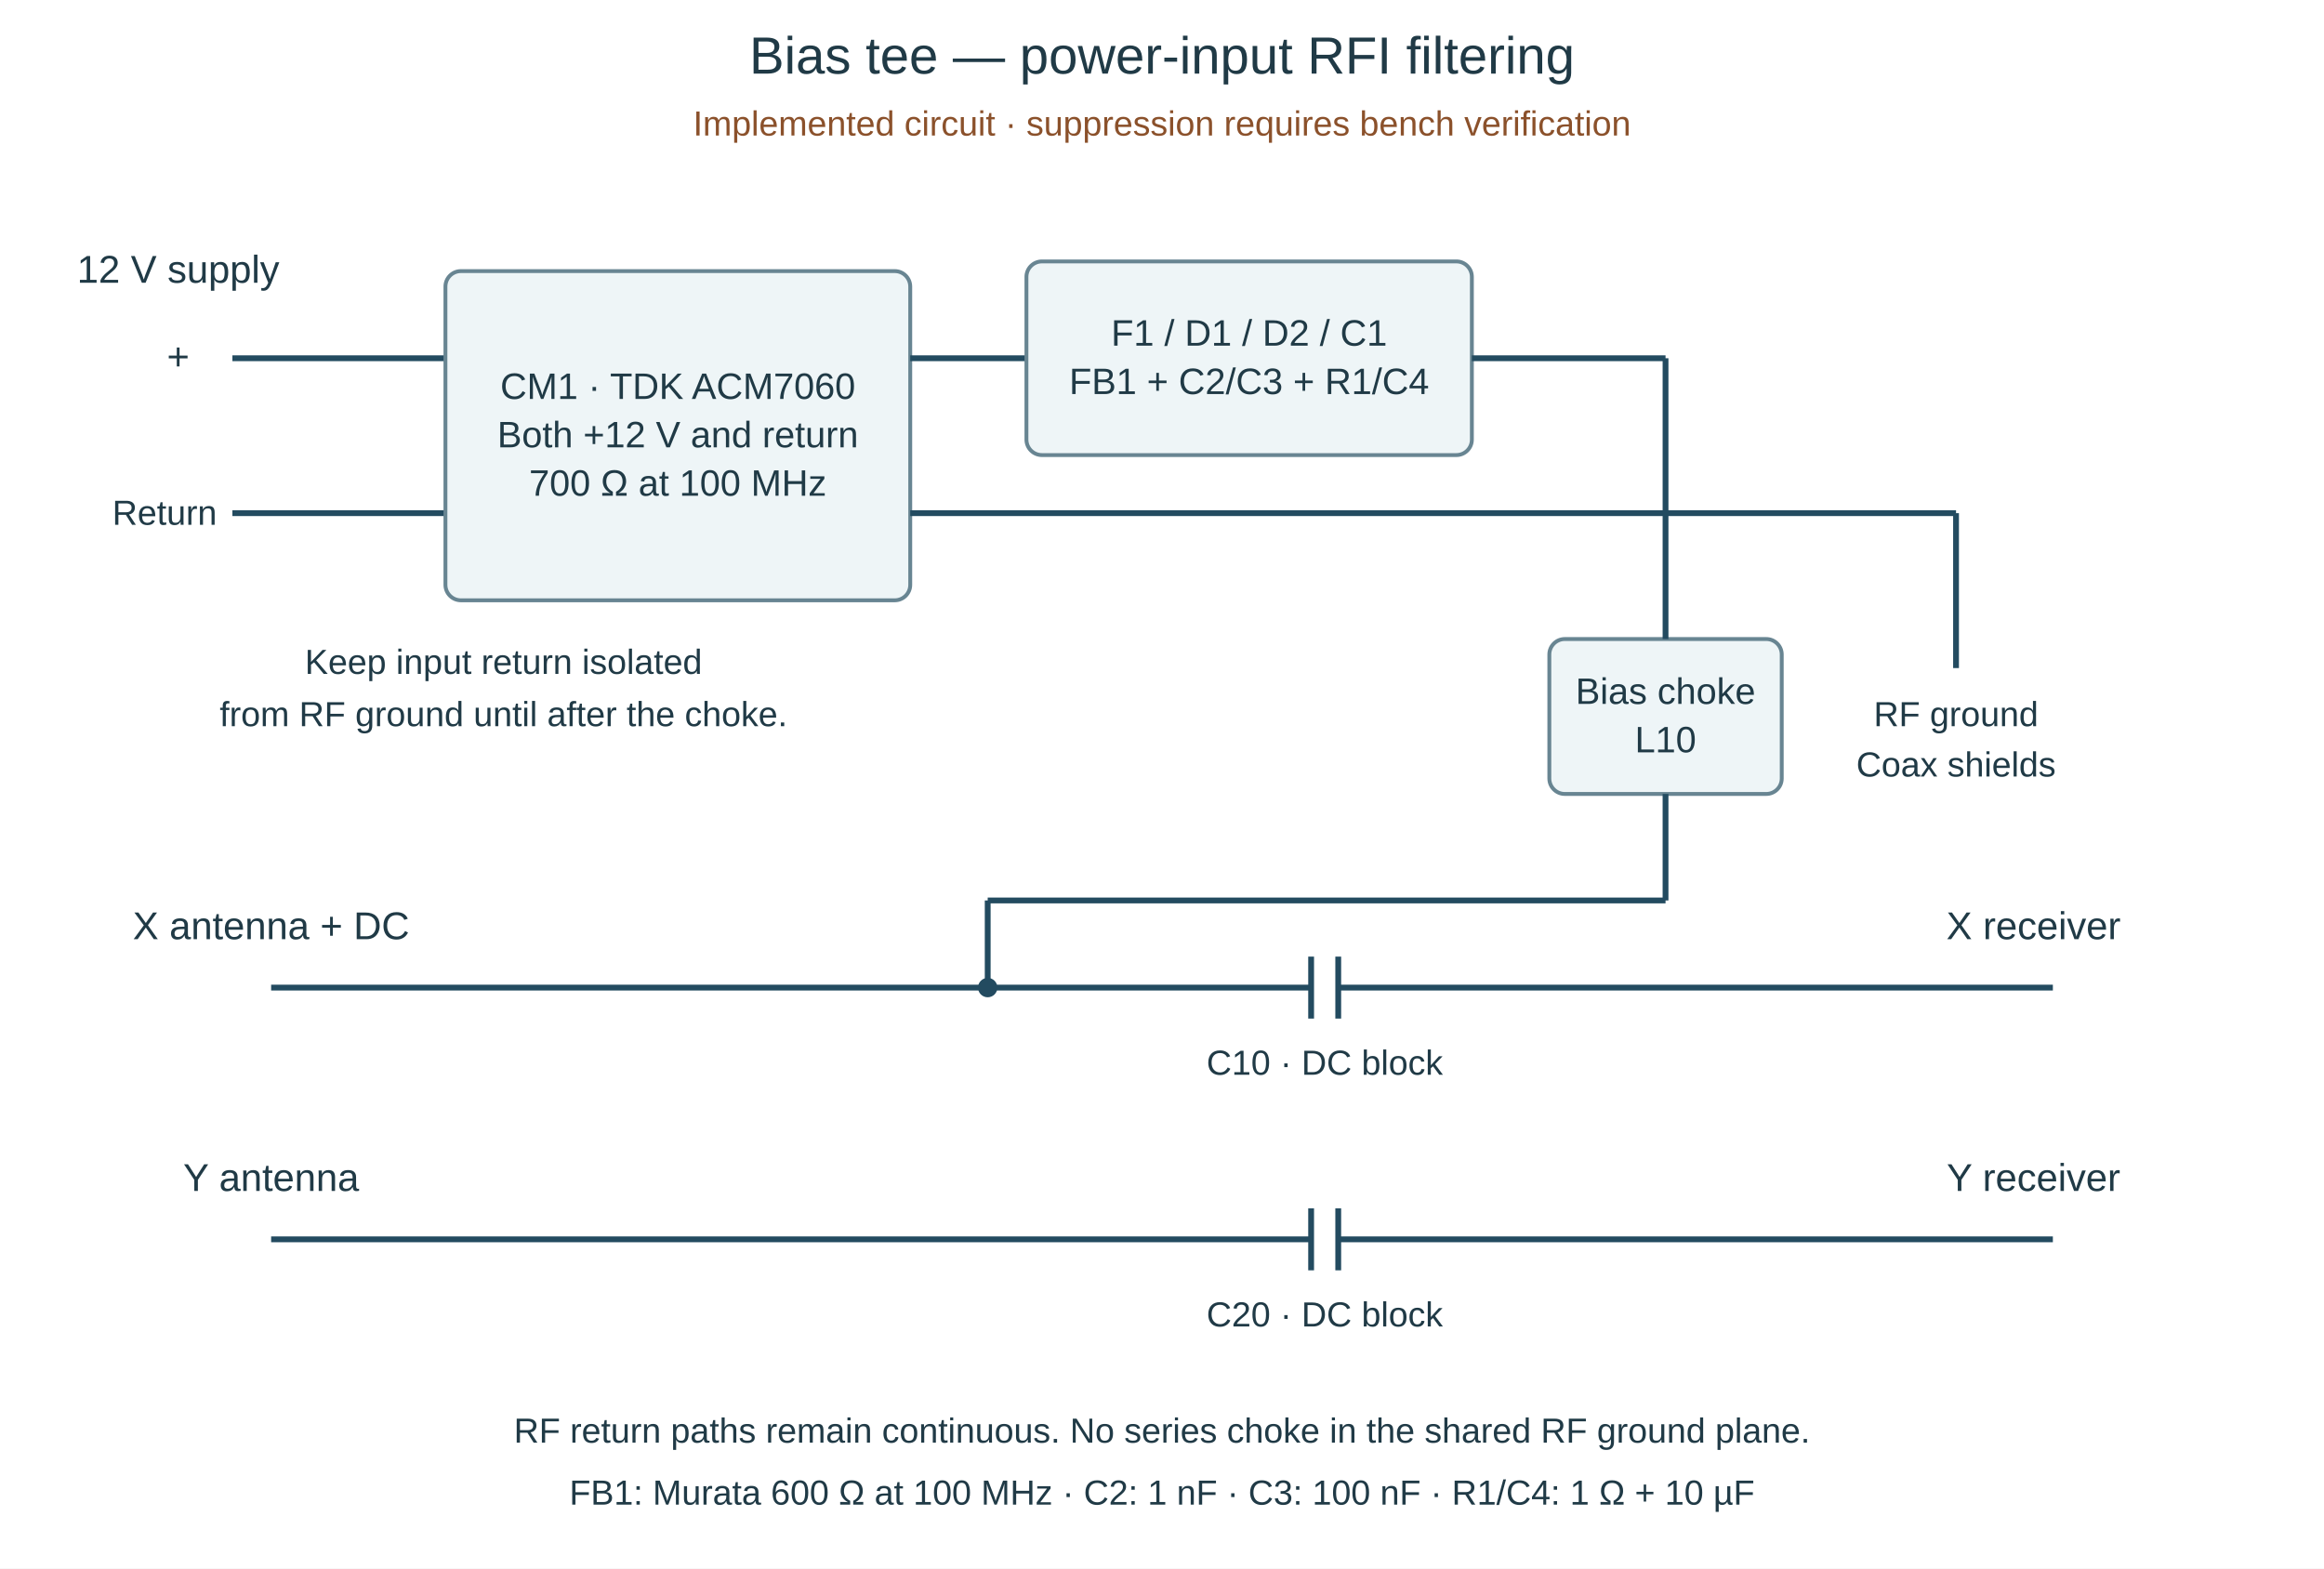
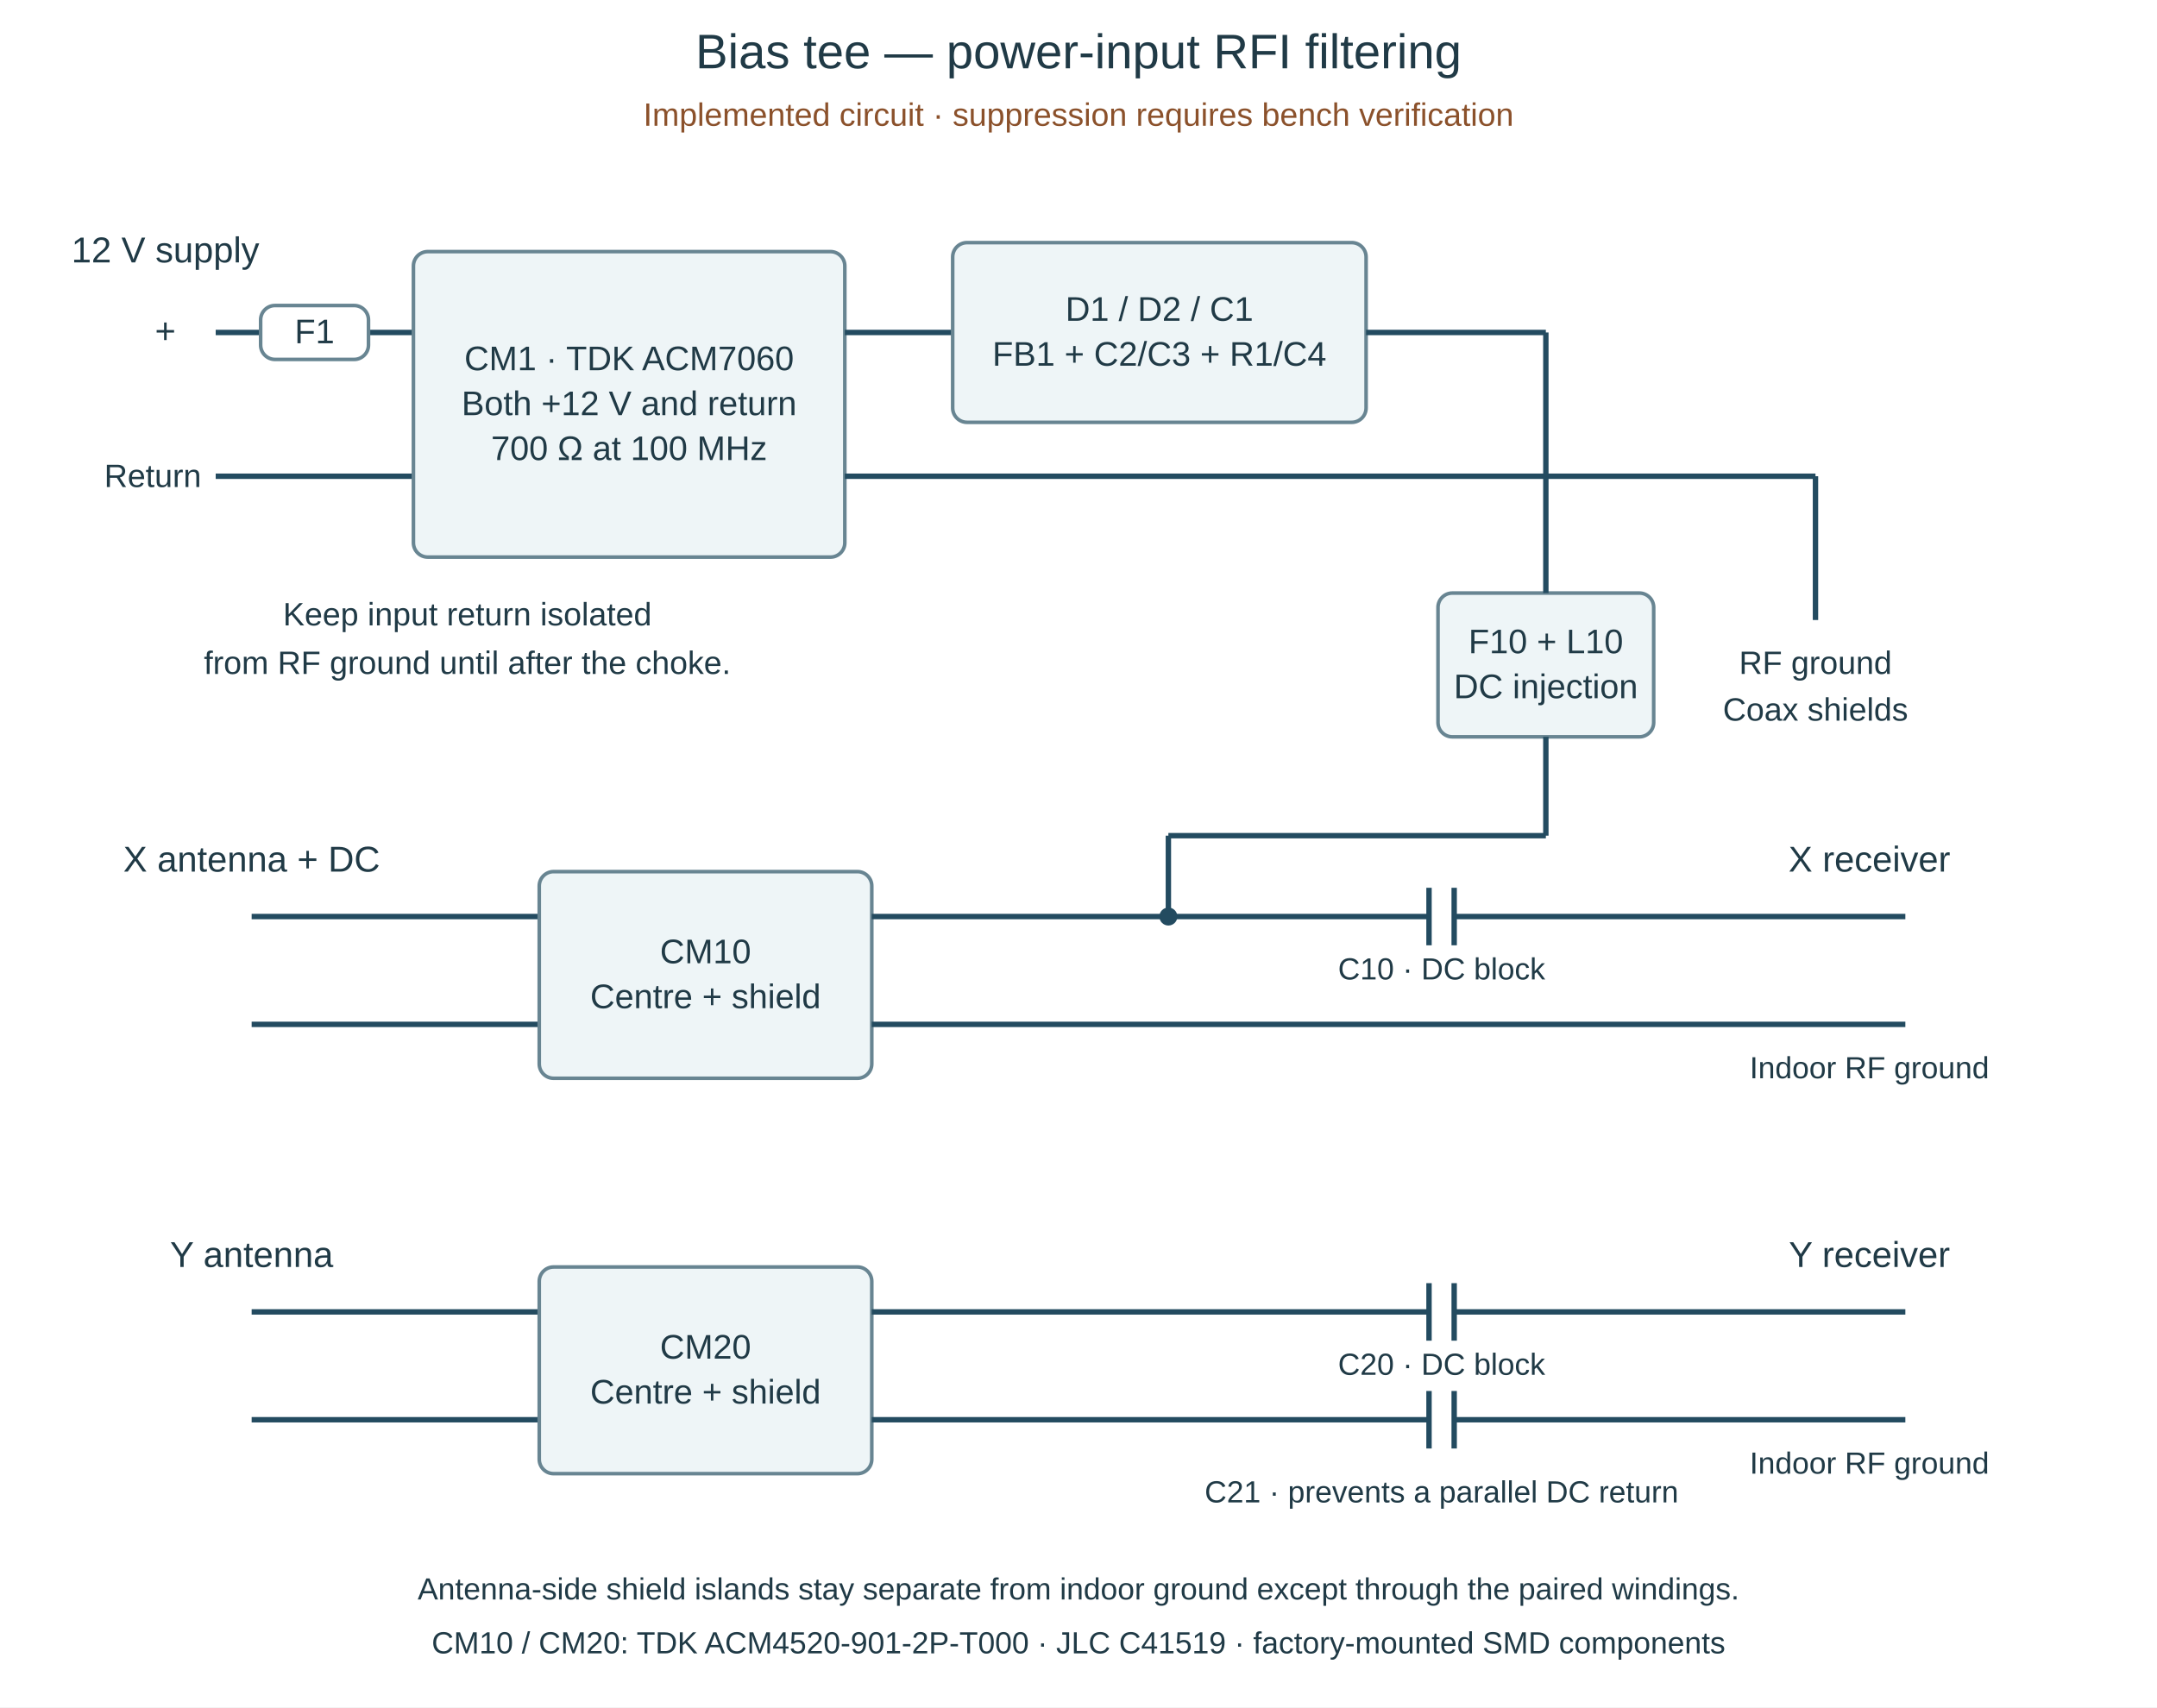
- <svg xmlns="http://www.w3.org/2000/svg" width="1200" height="810" viewBox="0 0 1200 810">
-   <rect width="1200" height="810" fill="white" />
+ <svg xmlns="http://www.w3.org/2000/svg" width="1200" height="950" viewBox="0 0 1200 950">
+   <rect width="1200" height="950" fill="white" />
  <g font-family="Arial, sans-serif">
    <text x="600" y="38" text-anchor="middle" font-size="27" fill="#203a46">Bias tee — power-input RFI filtering</text>
    <text x="600" y="70" text-anchor="middle" font-size="18" fill="#8b512b">Implemented circuit · suppression requires bench verification</text>
    <text x="92" y="146" text-anchor="middle" font-size="20" fill="#203a46">12 V supply</text>
    <text x="92" y="191" text-anchor="middle" font-size="20" fill="#203a46">+</text>
    <text x="112" y="271" text-anchor="end" font-size="18" fill="#203a46">Return</text>
    <path d="M120,185 L230,185" stroke="#234b60" stroke-width="3" fill="none" />
    <path d="M120,265 L230,265" stroke="#234b60" stroke-width="3" fill="none" />
+     <rect x="145" y="170" width="60" height="30" rx="8" fill="white" stroke="#688592" stroke-width="2" />
+     <text x="175.0" y="191.0" text-anchor="middle" font-size="19" fill="#203a46">F1</text>
    <rect x="230" y="140" width="240" height="170" rx="8" fill="#eef5f7" stroke="#688592" stroke-width="2" />
    <text x="350.0" y="206.0" text-anchor="middle" font-size="19" fill="#203a46">CM1 · TDK ACM7060</text>
    <text x="350.0" y="231.0" text-anchor="middle" font-size="19" fill="#203a46">Both +12 V and return</text>
    <text x="350.0" y="256.0" text-anchor="middle" font-size="19" fill="#203a46">700 Ω at 100 MHz</text>
    <path d="M470,185 L530,185" stroke="#234b60" stroke-width="3" fill="none" />
    <path d="M470,265 L1010,265" stroke="#234b60" stroke-width="3" fill="none" />
    <rect x="530" y="135" width="230" height="100" rx="8" fill="#eef5f7" stroke="#688592" stroke-width="2" />
-     <text x="645.0" y="178.5" text-anchor="middle" font-size="19" fill="#203a46">F1 / D1 / D2 / C1</text>
+     <text x="645.0" y="178.5" text-anchor="middle" font-size="19" fill="#203a46">D1 / D2 / C1</text>
    <text x="645.0" y="203.5" text-anchor="middle" font-size="19" fill="#203a46">FB1 + C2/C3 + R1/C4</text>
    <path d="M760,185 L860,185" stroke="#234b60" stroke-width="3" fill="none" />
    <rect x="800" y="330" width="120" height="80" rx="8" fill="#eef5f7" stroke="#688592" stroke-width="2" />
-     <text x="860.0" y="363.5" text-anchor="middle" font-size="19" fill="#203a46">Bias choke</text>
-     <text x="860.0" y="388.5" text-anchor="middle" font-size="19" fill="#203a46">L10</text>
+     <text x="860.0" y="363.5" text-anchor="middle" font-size="19" fill="#203a46">F10 + L10</text>
+     <text x="860.0" y="388.5" text-anchor="middle" font-size="19" fill="#203a46">DC injection</text>
    <path d="M860,185 L860,330" stroke="#234b60" stroke-width="3" fill="none" />
    <path d="M860,410 L860,465" stroke="#234b60" stroke-width="3" fill="none" />
-     <path d="M860,465 L510,465" stroke="#234b60" stroke-width="3" fill="none" />
-     <path d="M510,465 L510,510" stroke="#234b60" stroke-width="3" fill="none" />
-     <circle cx="510" cy="510" r="5" fill="#234b60" />
+     <path d="M860,465 L650,465" stroke="#234b60" stroke-width="3" fill="none" />
+     <path d="M650,465 L650,510" stroke="#234b60" stroke-width="3" fill="none" />
+     <circle cx="650" cy="510" r="5" fill="#234b60" />
    <path d="M1010,265 L1010,345" stroke="#234b60" stroke-width="3" fill="none" />
    <text x="1010" y="375" text-anchor="middle" font-size="18" fill="#203a46">RF ground</text>
    <text x="1010" y="401" text-anchor="middle" font-size="18" fill="#203a46">Coax shields</text>
    <text x="260" y="348" text-anchor="middle" font-size="18" fill="#203a46">Keep input return isolated</text>
    <text x="260" y="375" text-anchor="middle" font-size="18" fill="#203a46">from RF ground until after the choke.</text>
    <text x="140" y="485" text-anchor="middle" font-size="20" fill="#203a46">X antenna + DC</text>
-     <text x="1050" y="485" text-anchor="middle" font-size="20" fill="#203a46">X receiver</text>
-     <path d="M140,510 L677,510" stroke="#234b60" stroke-width="3" fill="none" />
-     <path d="M677,494 L677,526" stroke="#234b60" stroke-width="3" fill="none" />
-     <path d="M691,494 L691,526" stroke="#234b60" stroke-width="3" fill="none" />
-     <path d="M691,510 L1060,510" stroke="#234b60" stroke-width="3" fill="none" />
-     <text x="684" y="555" text-anchor="middle" font-size="18" fill="#203a46">C10 · DC block</text>
-     <text x="140" y="615" text-anchor="middle" font-size="20" fill="#203a46">Y antenna</text>
-     <text x="1050" y="615" text-anchor="middle" font-size="20" fill="#203a46">Y receiver</text>
-     <path d="M140,640 L677,640" stroke="#234b60" stroke-width="3" fill="none" />
-     <path d="M677,624 L677,656" stroke="#234b60" stroke-width="3" fill="none" />
-     <path d="M691,624 L691,656" stroke="#234b60" stroke-width="3" fill="none" />
-     <path d="M691,640 L1060,640" stroke="#234b60" stroke-width="3" fill="none" />
-     <text x="684" y="685" text-anchor="middle" font-size="18" fill="#203a46">C20 · DC block</text>
-     <text x="600" y="745" text-anchor="middle" font-size="18" fill="#203a46">RF return paths remain continuous. No series choke in the shared RF ground plane.</text>
-     <text x="600" y="777" text-anchor="middle" font-size="18" fill="#203a46">FB1: Murata 600 Ω at 100 MHz · C2: 1 nF · C3: 100 nF · R1/C4: 1 Ω + 10 µF</text>
+     <text x="1040" y="485" text-anchor="middle" font-size="20" fill="#203a46">X receiver</text>
+     <path d="M140,510 L300,510" stroke="#234b60" stroke-width="3" fill="none" />
+     <path d="M140,570 L300,570" stroke="#234b60" stroke-width="3" fill="none" />
+     <rect x="300" y="485" width="185" height="115" rx="8" fill="#eef5f7" stroke="#688592" stroke-width="2" />
+     <text x="392.5" y="536.0" text-anchor="middle" font-size="19" fill="#203a46">CM10</text>
+     <text x="392.5" y="561.0" text-anchor="middle" font-size="19" fill="#203a46">Centre + shield</text>
+     <path d="M485,510 L795,510" stroke="#234b60" stroke-width="3" fill="none" />
+     <path d="M795,494 L795,526" stroke="#234b60" stroke-width="3" fill="none" />
+     <path d="M809,494 L809,526" stroke="#234b60" stroke-width="3" fill="none" />
+     <path d="M809,510 L1060,510" stroke="#234b60" stroke-width="3" fill="none" />
+     <text x="802" y="545" text-anchor="middle" font-size="17" fill="#203a46">C10 · DC block</text>
+     <path d="M485,570 L1060,570" stroke="#234b60" stroke-width="3" fill="none" />
+     <text x="1040" y="600" text-anchor="middle" font-size="17" fill="#203a46">Indoor RF ground</text>
+     <text x="140" y="705" text-anchor="middle" font-size="20" fill="#203a46">Y antenna</text>
+     <text x="1040" y="705" text-anchor="middle" font-size="20" fill="#203a46">Y receiver</text>
+     <path d="M140,730 L300,730" stroke="#234b60" stroke-width="3" fill="none" />
+     <path d="M140,790 L300,790" stroke="#234b60" stroke-width="3" fill="none" />
+     <rect x="300" y="705" width="185" height="115" rx="8" fill="#eef5f7" stroke="#688592" stroke-width="2" />
+     <text x="392.5" y="756.0" text-anchor="middle" font-size="19" fill="#203a46">CM20</text>
+     <text x="392.5" y="781.0" text-anchor="middle" font-size="19" fill="#203a46">Centre + shield</text>
+     <path d="M485,730 L795,730" stroke="#234b60" stroke-width="3" fill="none" />
+     <path d="M795,714 L795,746" stroke="#234b60" stroke-width="3" fill="none" />
+     <path d="M809,714 L809,746" stroke="#234b60" stroke-width="3" fill="none" />
+     <path d="M809,730 L1060,730" stroke="#234b60" stroke-width="3" fill="none" />
+     <text x="802" y="765" text-anchor="middle" font-size="17" fill="#203a46">C20 · DC block</text>
+     <path d="M485,790 L795,790" stroke="#234b60" stroke-width="3" fill="none" />
+     <path d="M795,774 L795,806" stroke="#234b60" stroke-width="3" fill="none" />
+     <path d="M809,774 L809,806" stroke="#234b60" stroke-width="3" fill="none" />
+     <path d="M809,790 L1060,790" stroke="#234b60" stroke-width="3" fill="none" />
+     <text x="802" y="836" text-anchor="middle" font-size="17" fill="#203a46">C21 · prevents a parallel DC return</text>
+     <text x="1040" y="820" text-anchor="middle" font-size="17" fill="#203a46">Indoor RF ground</text>
+     <text x="600" y="890" text-anchor="middle" font-size="17" fill="#203a46">Antenna-side shield islands stay separate from indoor ground except through the paired windings.</text>
+     <text x="600" y="920" text-anchor="middle" font-size="17" fill="#203a46">CM10 / CM20: TDK ACM4520-901-2P-T000 · JLC C41519 · factory-mounted SMD components</text>
  </g>
</svg>
